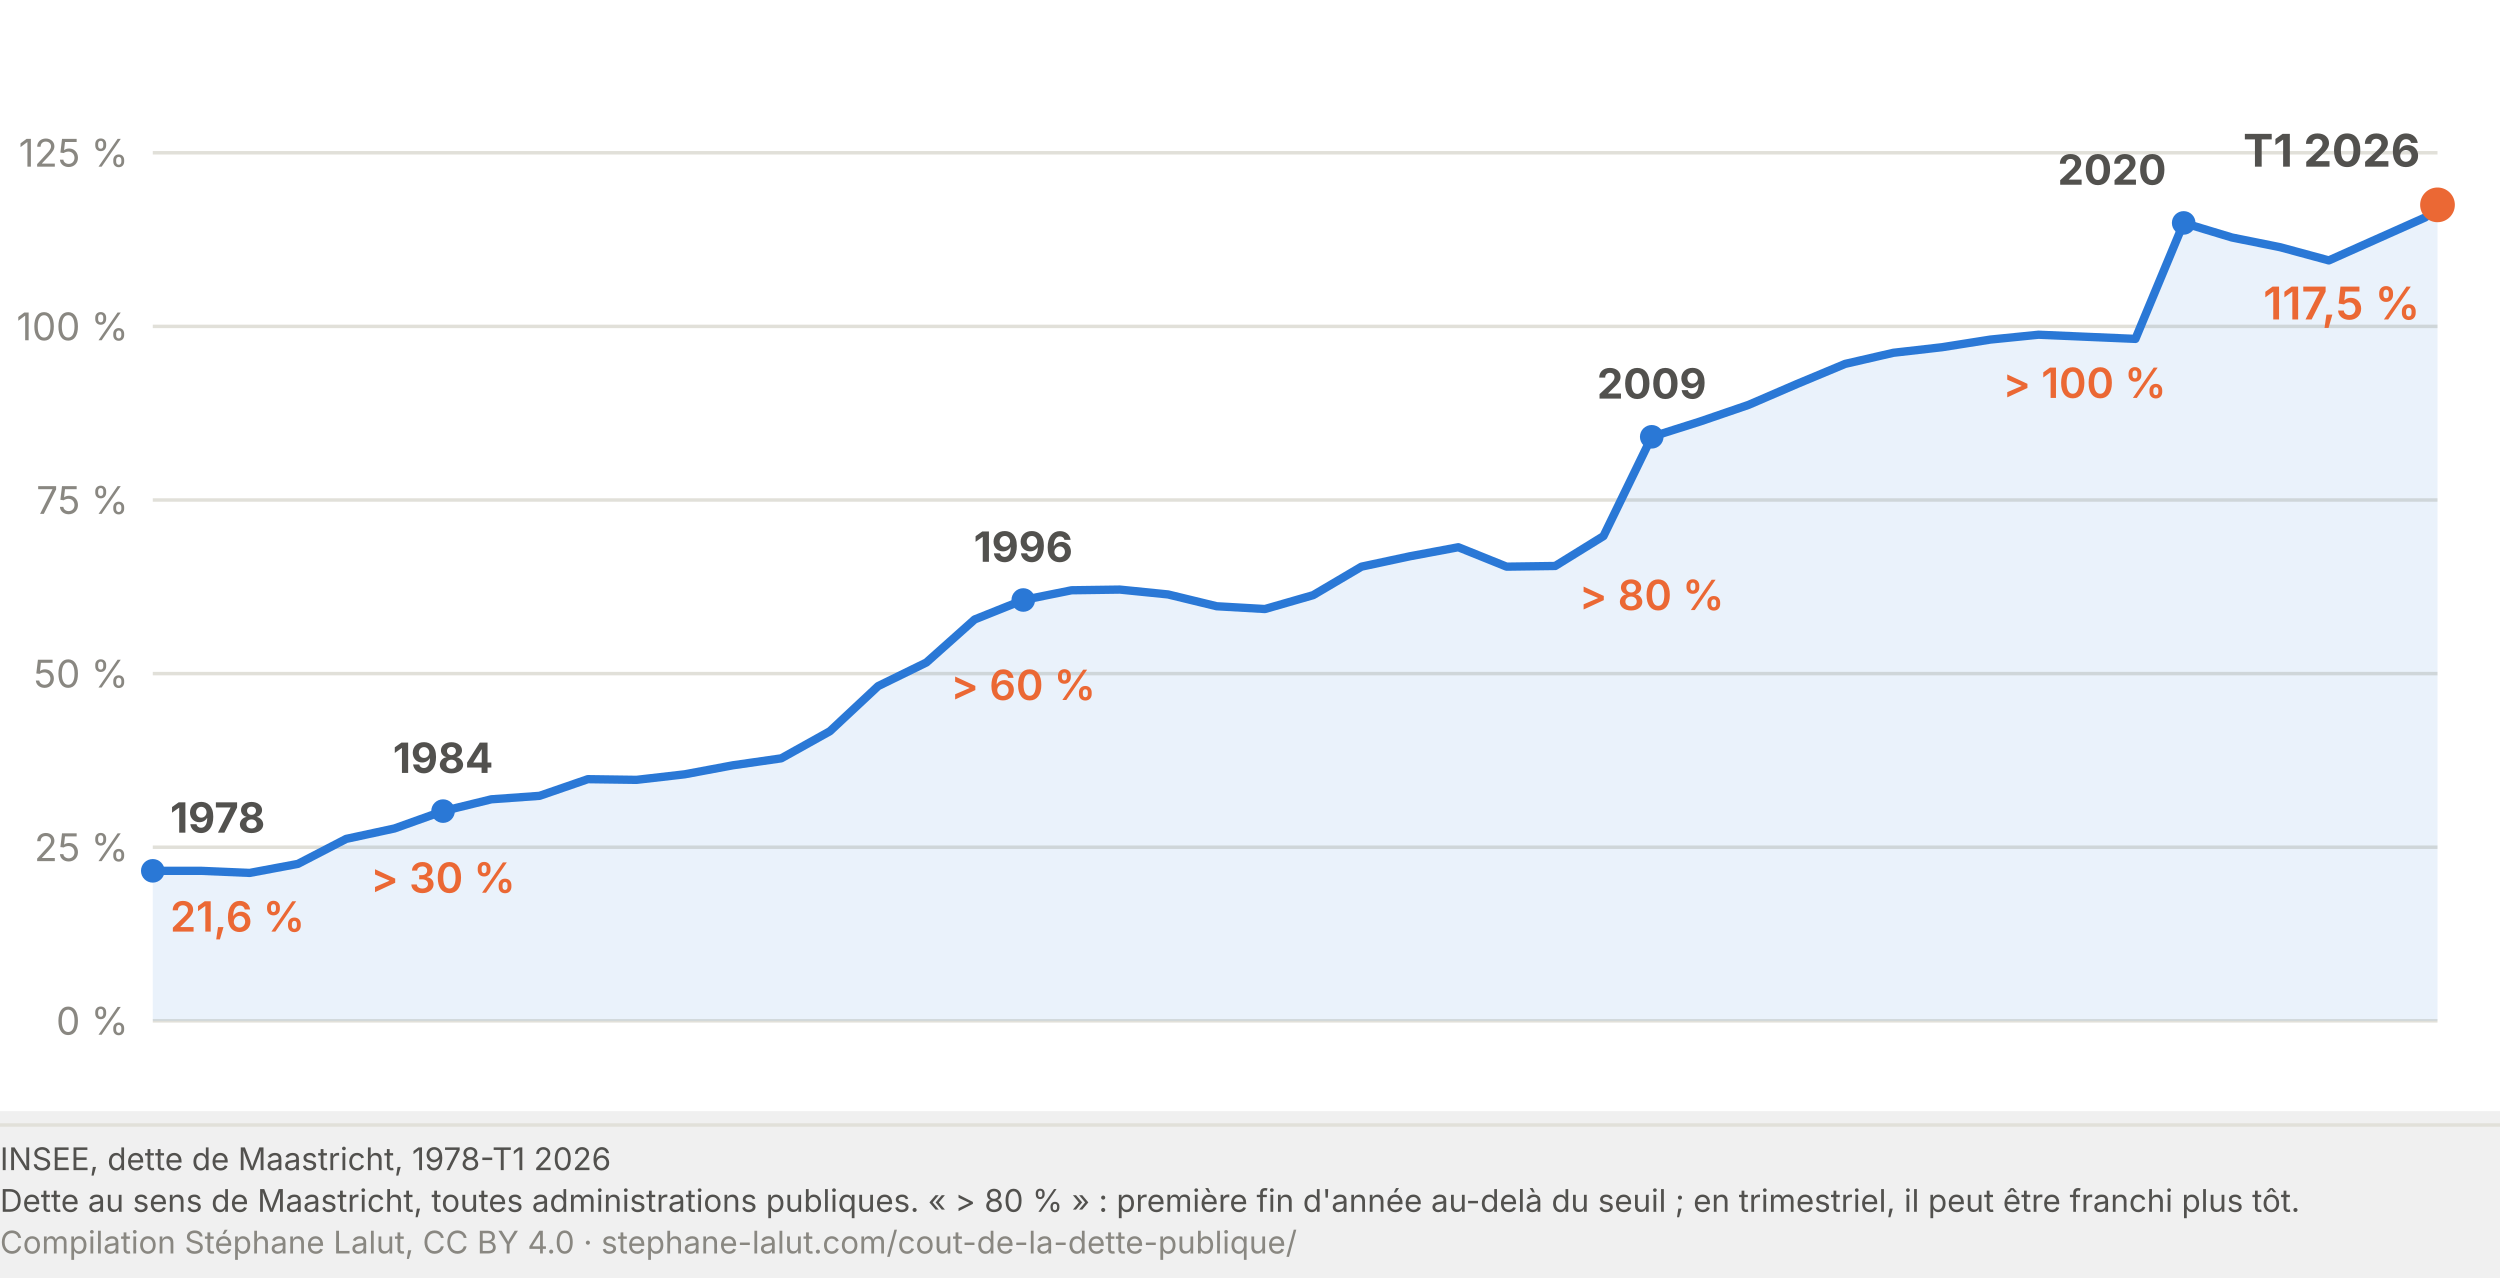
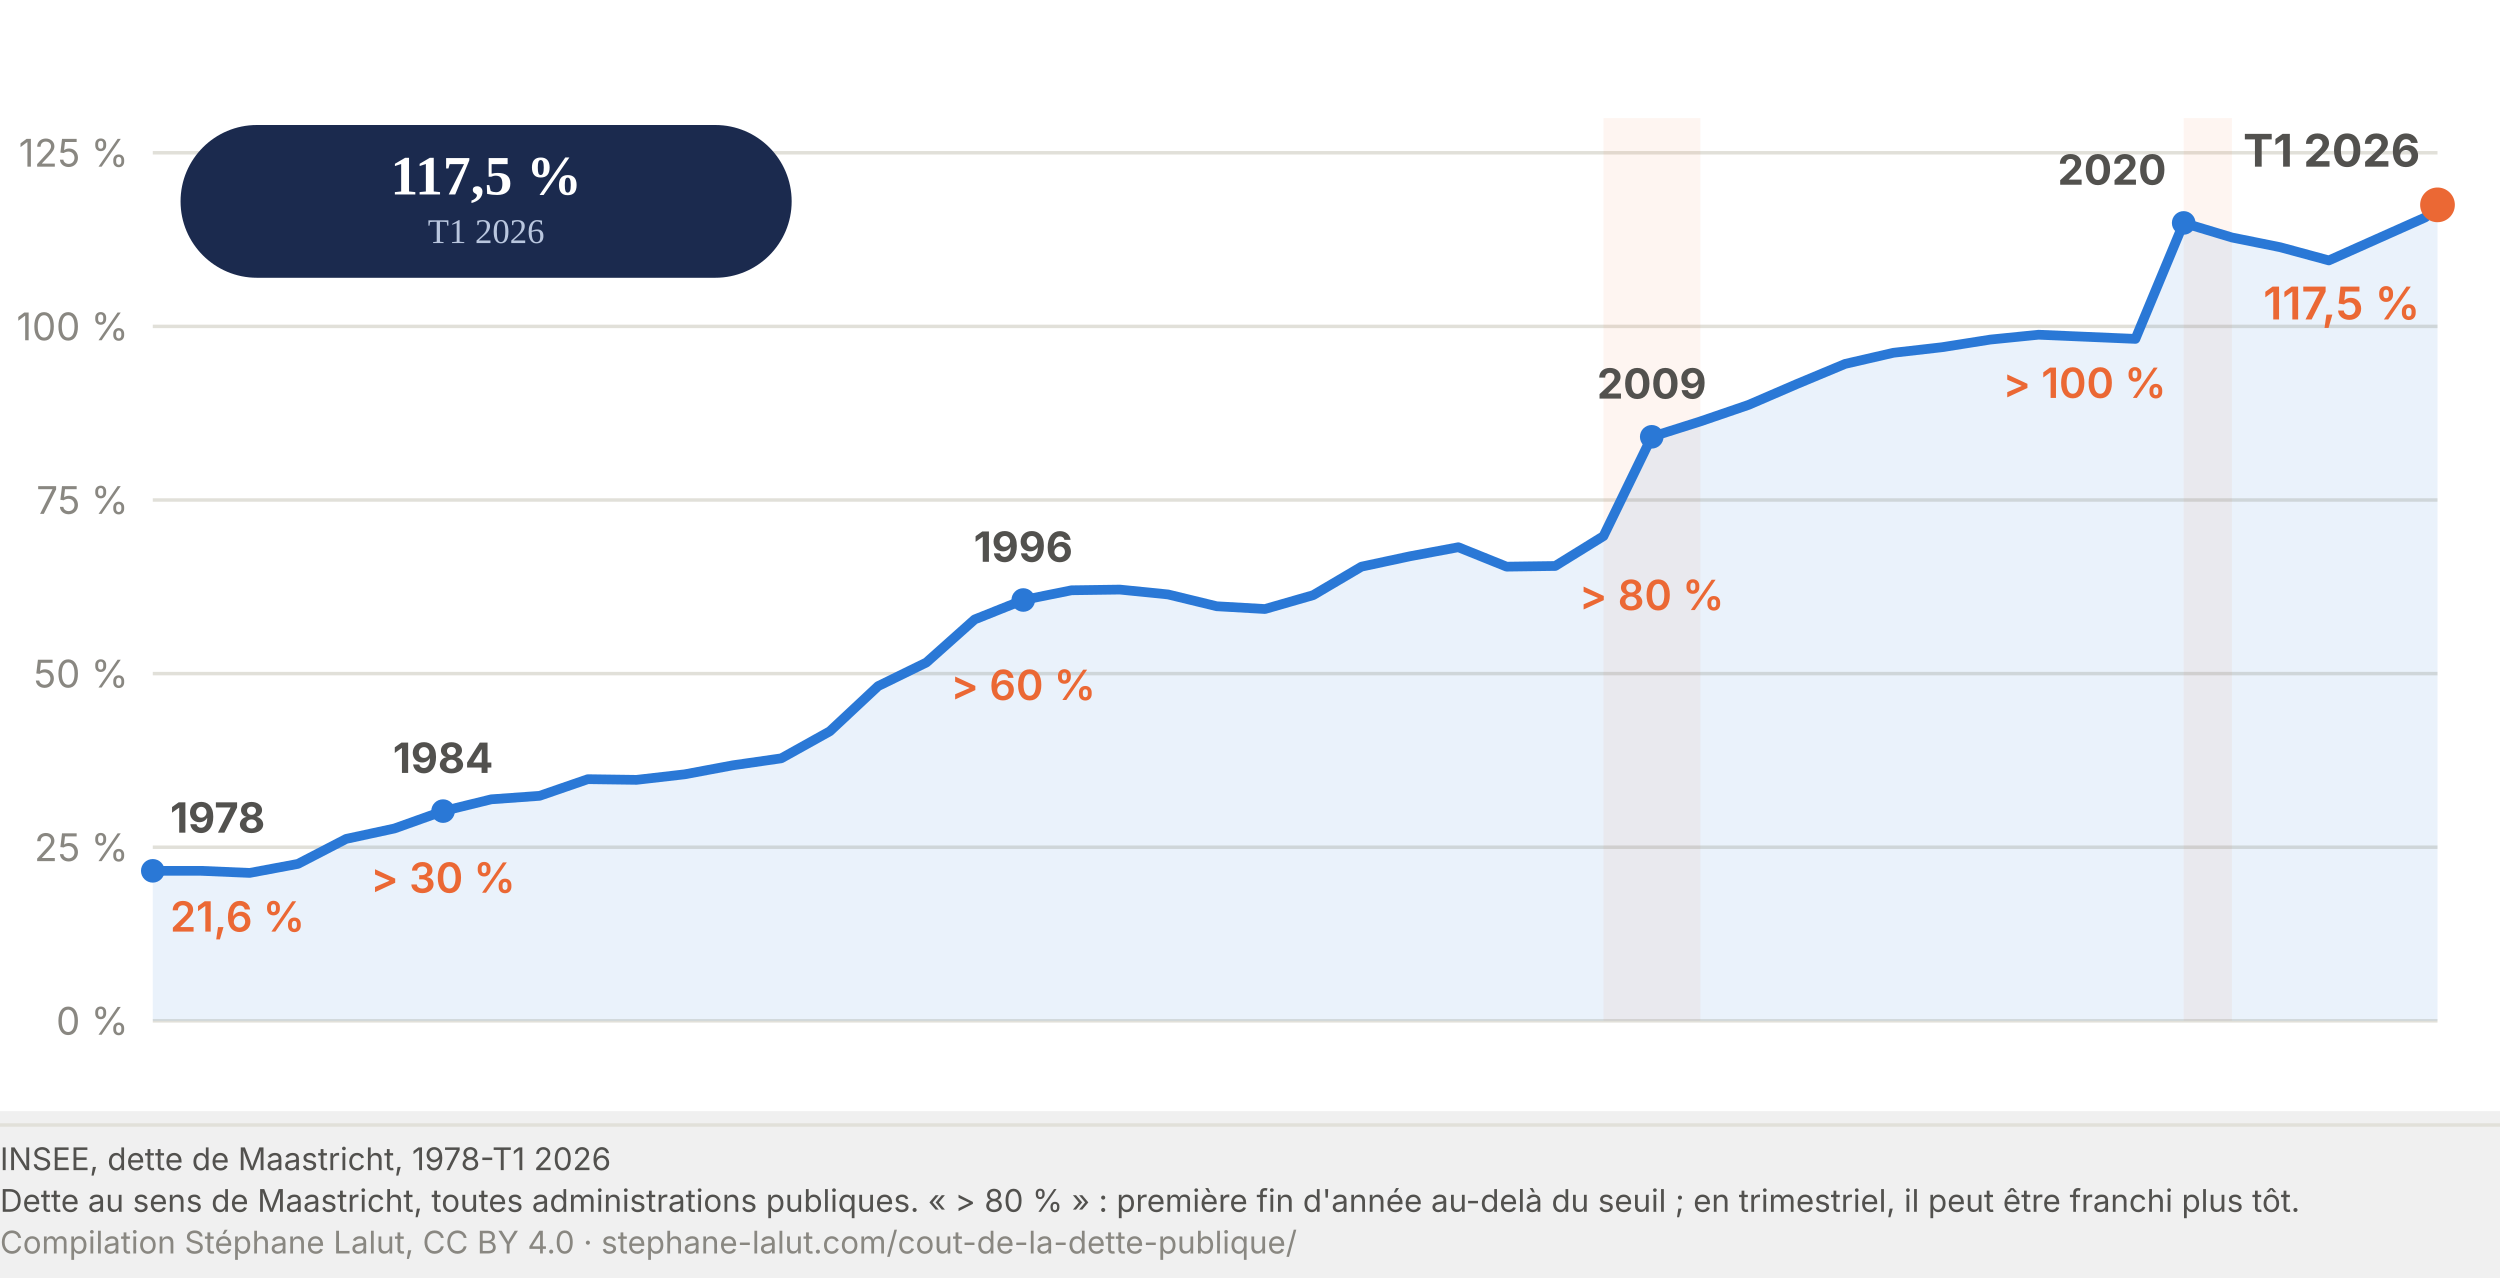
<svg xmlns="http://www.w3.org/2000/svg" viewBox="0 0 720 368" width="720" height="368" role="img" aria-labelledby="dl-t dl-d">
  <rect width="720" height="320" fill="#fff" />
  <line x1="44.0" y1="294.0" x2="702.0" y2="294.0" stroke="#e1e0d9" stroke-width="1" />
  <text x="37.0" y="298.0" font-family="system-ui, -apple-system, Segoe UI, sans-serif" font-size="11" fill="#898781" text-anchor="end">0 %</text>
  <line x1="44.0" y1="244.0" x2="702.0" y2="244.0" stroke="#e1e0d9" stroke-width="1" />
  <text x="37.0" y="248.0" font-family="system-ui, -apple-system, Segoe UI, sans-serif" font-size="11" fill="#898781" text-anchor="end">25 %</text>
  <line x1="44.0" y1="194.0" x2="702.0" y2="194.0" stroke="#e1e0d9" stroke-width="1" />
  <text x="37.0" y="198.0" font-family="system-ui, -apple-system, Segoe UI, sans-serif" font-size="11" fill="#898781" text-anchor="end">50 %</text>
  <line x1="44.0" y1="144.0" x2="702.0" y2="144.0" stroke="#e1e0d9" stroke-width="1" />
  <text x="37.0" y="148.0" font-family="system-ui, -apple-system, Segoe UI, sans-serif" font-size="11" fill="#898781" text-anchor="end">75 %</text>
  <line x1="44.0" y1="94.0" x2="702.0" y2="94.0" stroke="#e1e0d9" stroke-width="1" />
  <text x="37.0" y="98.0" font-family="system-ui, -apple-system, Segoe UI, sans-serif" font-size="11" fill="#898781" text-anchor="end">100 %</text>
  <line x1="44.0" y1="44.0" x2="702.0" y2="44.0" stroke="#e1e0d9" stroke-width="1" />
  <text x="37.0" y="48.0" font-family="system-ui, -apple-system, Segoe UI, sans-serif" font-size="11" fill="#898781" text-anchor="end">125 %</text>
+   <rect x="461.8" y="34.0" width="27.9" height="260.0" fill="#eb6834" opacity="0.07" />
+   <rect x="628.9" y="34.0" width="13.9" height="260.0" fill="#eb6834" opacity="0.07" />
  <path d="M 44.0 294.0 L 44.0 250.8 L 57.9 250.8 L 71.9 251.4 L 85.8 248.8 L 99.7 241.6 L 113.6 238.6 L 127.6 233.6 L 141.5 230.2 L 155.4 229.2 L 169.3 224.4 L 183.3 224.6 L 197.2 223.0 L 211.1 220.4 L 225.0 218.4 L 239.0 210.6 L 252.9 197.6 L 266.8 190.8 L 280.7 178.4 L 294.7 172.8 L 308.6 170.0 L 322.5 169.8 L 336.4 171.2 L 350.4 174.6 L 364.3 175.4 L 378.2 171.4 L 392.1 163.2 L 406.1 160.2 L 420.0 157.6 L 433.9 163.2 L 447.9 163.0 L 461.8 154.4 L 475.7 125.8 L 489.6 121.4 L 503.6 116.6 L 517.5 110.6 L 531.4 104.8 L 545.3 101.6 L 559.3 100.0 L 573.2 97.8 L 587.1 96.4 L 601.0 97.0 L 615.0 97.6 L 628.9 64.2 L 642.8 68.4 L 656.7 71.2 L 670.7 75.0 L 684.6 68.8 L 698.5 62.6 L 702.0 59.0 L 702.0 294.0 Z" fill="#2a78d6" fill-opacity="0.10" />
-   <path d="M 44.0 250.8 L 57.9 250.8 L 71.9 251.4 L 85.8 248.8 L 99.7 241.6 L 113.6 238.6 L 127.6 233.6 L 141.5 230.2 L 155.4 229.2 L 169.3 224.4 L 183.3 224.6 L 197.2 223.0 L 211.1 220.4 L 225.0 218.4 L 239.0 210.6 L 252.9 197.6 L 266.8 190.8 L 280.7 178.4 L 294.7 172.8 L 308.6 170.0 L 322.5 169.8 L 336.4 171.2 L 350.4 174.6 L 364.3 175.4 L 378.2 171.4 L 392.1 163.2 L 406.1 160.2 L 420.0 157.6 L 433.9 163.2 L 447.9 163.0 L 461.8 154.4 L 475.7 125.8 L 489.6 121.4 L 503.6 116.6 L 517.5 110.6 L 531.4 104.8 L 545.3 101.6 L 559.3 100.0 L 573.2 97.8 L 587.1 96.4 L 601.0 97.0 L 615.0 97.6 L 628.9 64.2 L 642.8 68.4 L 656.7 71.2 L 670.7 75.0 L 684.6 68.8 L 698.5 62.6 L 702.0 59.0" fill="none" stroke="#2a78d6" stroke-width="2.4" stroke-linejoin="round" />
+   <path d="M 44.0 250.8 L 57.9 250.8 L 71.9 251.4 L 85.8 248.8 L 99.7 241.6 L 113.6 238.6 L 127.6 233.6 L 141.5 230.2 L 155.4 229.2 L 169.3 224.4 L 183.3 224.6 L 197.2 223.0 L 211.1 220.4 L 225.0 218.4 L 239.0 210.6 L 252.9 197.6 L 266.8 190.8 L 280.7 178.4 L 294.7 172.8 L 308.6 170.0 L 322.5 169.8 L 336.4 171.2 L 350.4 174.6 L 364.3 175.4 L 378.2 171.4 L 392.1 163.2 L 406.1 160.2 L 420.0 157.6 L 433.9 163.2 L 447.9 163.0 L 461.8 154.4 L 475.7 125.8 L 489.6 121.4 L 503.6 116.6 L 517.5 110.6 L 531.4 104.8 L 545.3 101.6 L 559.3 100.0 L 573.2 97.8 L 587.1 96.4 L 601.0 97.0 L 615.0 97.6 L 628.9 64.2 L 642.8 68.4 L 656.7 71.2 L 670.7 75.0 L 684.6 68.8 L 698.5 62.6 L 702.0 59.0" fill="none" stroke="#2a78d6" stroke-width="2.8" stroke-linejoin="round" />
+   <rect x="52.0" y="36.0" width="176.0" height="44.0" rx="22.0" fill="#1B2A4E" />
+   <text x="140.0" y="56.0" font-size="16" font-weight="700" fill="#ffffff" text-anchor="middle">117,5 %</text>
+   <text x="140.0" y="70.0" font-size="10" fill="#b9c6de" text-anchor="middle">T1 2026</text>
  <circle cx="44.0" cy="250.8" r="3.4" fill="#2a78d6" />
  <text x="49.0" y="239.8" font-family="system-ui, -apple-system, Segoe UI, sans-serif" font-size="12" font-weight="700" fill="#52514e" text-anchor="start">1978</text>
  <text x="49.0" y="268.3" font-family="system-ui, -apple-system, Segoe UI, sans-serif" font-size="12" font-weight="600" fill="#eb6834" text-anchor="start">21,6 %</text>
  <circle cx="127.6" cy="233.6" r="3.4" fill="#2a78d6" />
  <text x="127.6" y="222.6" font-family="system-ui, -apple-system, Segoe UI, sans-serif" font-size="12" font-weight="700" fill="#52514e" text-anchor="middle">1984</text>
  <text x="127.6" y="257.1" font-family="system-ui, -apple-system, Segoe UI, sans-serif" font-size="12" font-weight="600" fill="#eb6834" text-anchor="middle">&gt; 30 %</text>
  <circle cx="294.7" cy="172.8" r="3.4" fill="#2a78d6" />
  <text x="294.7" y="161.8" font-family="system-ui, -apple-system, Segoe UI, sans-serif" font-size="12" font-weight="700" fill="#52514e" text-anchor="middle">1996</text>
  <text x="294.7" y="201.6" font-family="system-ui, -apple-system, Segoe UI, sans-serif" font-size="12" font-weight="600" fill="#eb6834" text-anchor="middle">&gt; 60 %</text>
  <circle cx="475.7" cy="125.8" r="3.4" fill="#2a78d6" />
  <text x="475.7" y="114.8" font-family="system-ui, -apple-system, Segoe UI, sans-serif" font-size="12" font-weight="700" fill="#52514e" text-anchor="middle">2009</text>
  <text x="475.7" y="175.7" font-family="system-ui, -apple-system, Segoe UI, sans-serif" font-size="12" font-weight="600" fill="#eb6834" text-anchor="middle">&gt; 80 %</text>
  <circle cx="628.9" cy="64.2" r="3.4" fill="#2a78d6" />
  <text x="623.9" y="53.2" font-family="system-ui, -apple-system, Segoe UI, sans-serif" font-size="12" font-weight="700" fill="#52514e" text-anchor="end">2020</text>
  <text x="623.9" y="114.6" font-family="system-ui, -apple-system, Segoe UI, sans-serif" font-size="12" font-weight="600" fill="#eb6834" text-anchor="end">&gt; 100 %</text>
  <circle cx="702.0" cy="59.0" r="5" fill="#eb6834" />
  <text x="697.0" y="48.0" font-family="system-ui, -apple-system, Segoe UI, sans-serif" font-size="13" font-weight="700" fill="#52514e" text-anchor="end">T1 2026</text>
  <text x="697.0" y="92.0" font-family="system-ui, -apple-system, Segoe UI, sans-serif" font-size="13" font-weight="600" fill="#eb6834" text-anchor="end">117,5 %</text>
  <line x1="0" y1="324.0" x2="720" y2="324.0" stroke="#e1e0d9" stroke-width="1" />
  <text x="0" y="337.0" font-family="system-ui, -apple-system, Segoe UI, sans-serif" font-size="9" fill="#52514e">INSEE, dette de Maastricht, 1978-T1 2026</text>
  <text x="0" y="349.0" font-family="system-ui, -apple-system, Segoe UI, sans-serif" font-size="9" fill="#52514e">Dette au sens de Maastricht, toutes administrations publiques. « &gt; 80 % » : première fin d'année au-delà du seuil ; en trimestriel, il peut être franchi plus tôt.</text>
  <text x="0" y="361.0" font-family="system-ui, -apple-system, Segoe UI, sans-serif" font-size="9" fill="#898781">Compilation Stéphane Lalut, CC BY 4.0 · stephane-lalut.com/cout-de-la-dette-publique/</text>
</svg>
